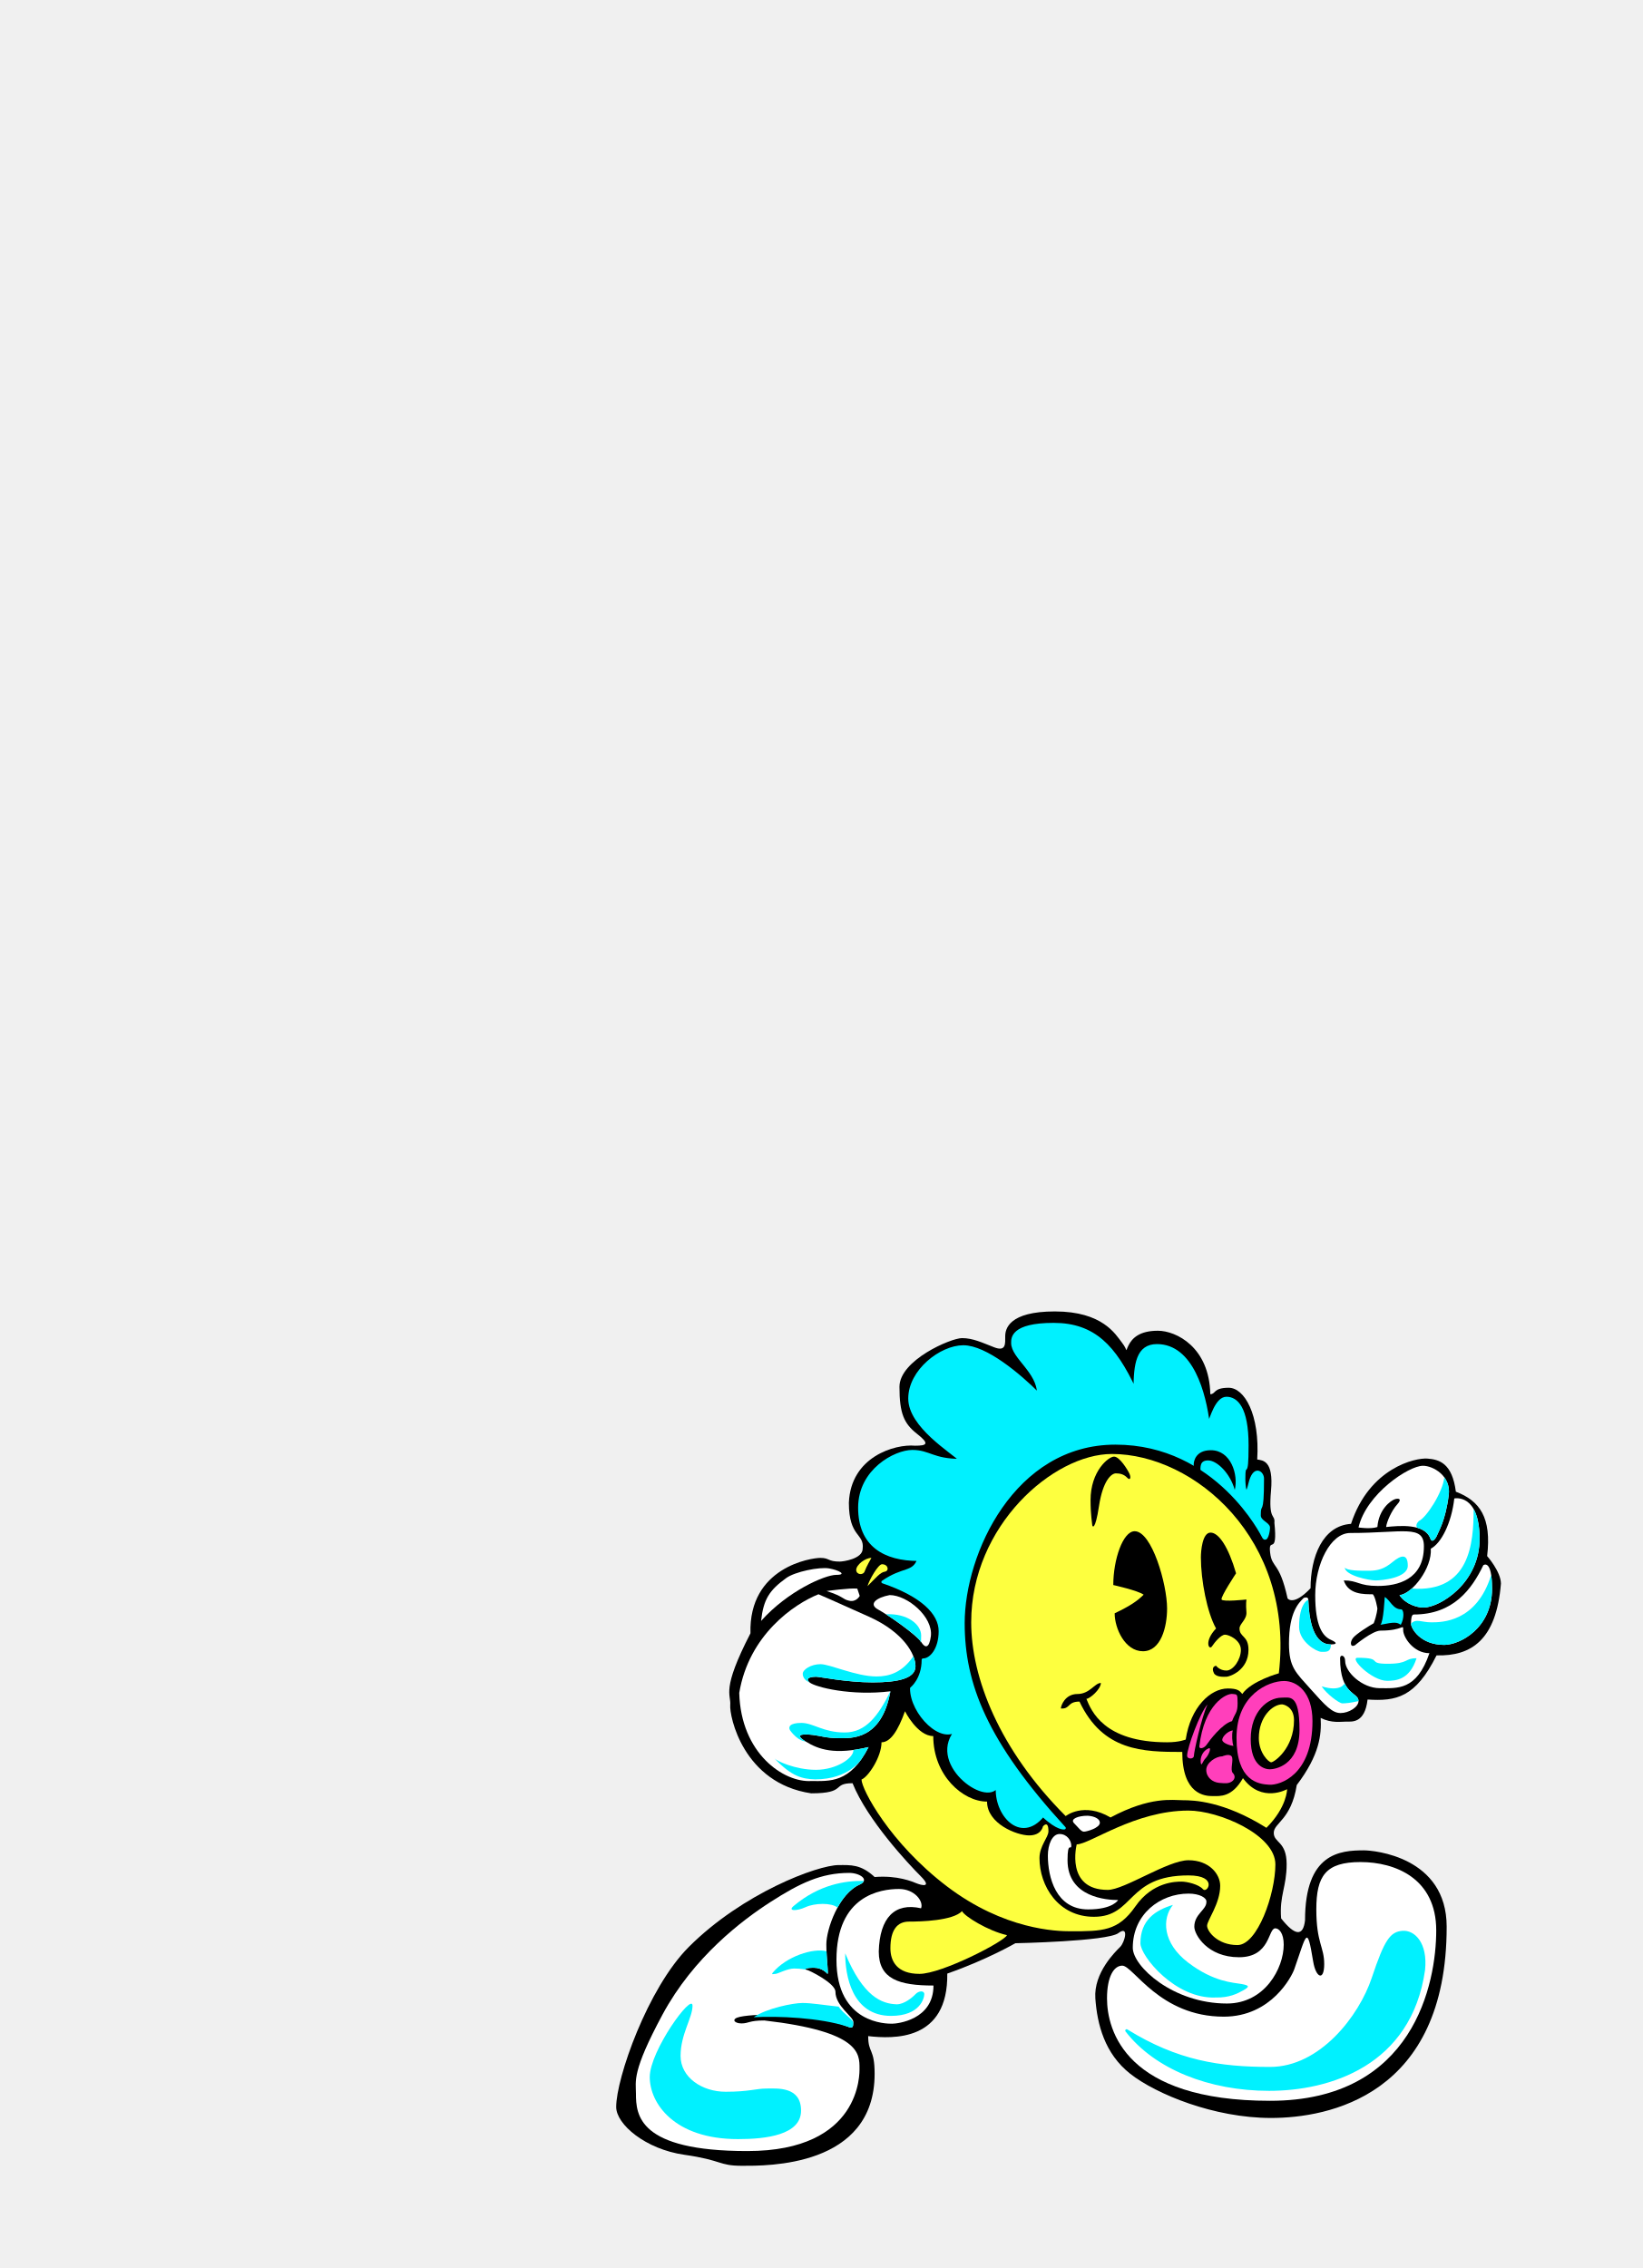
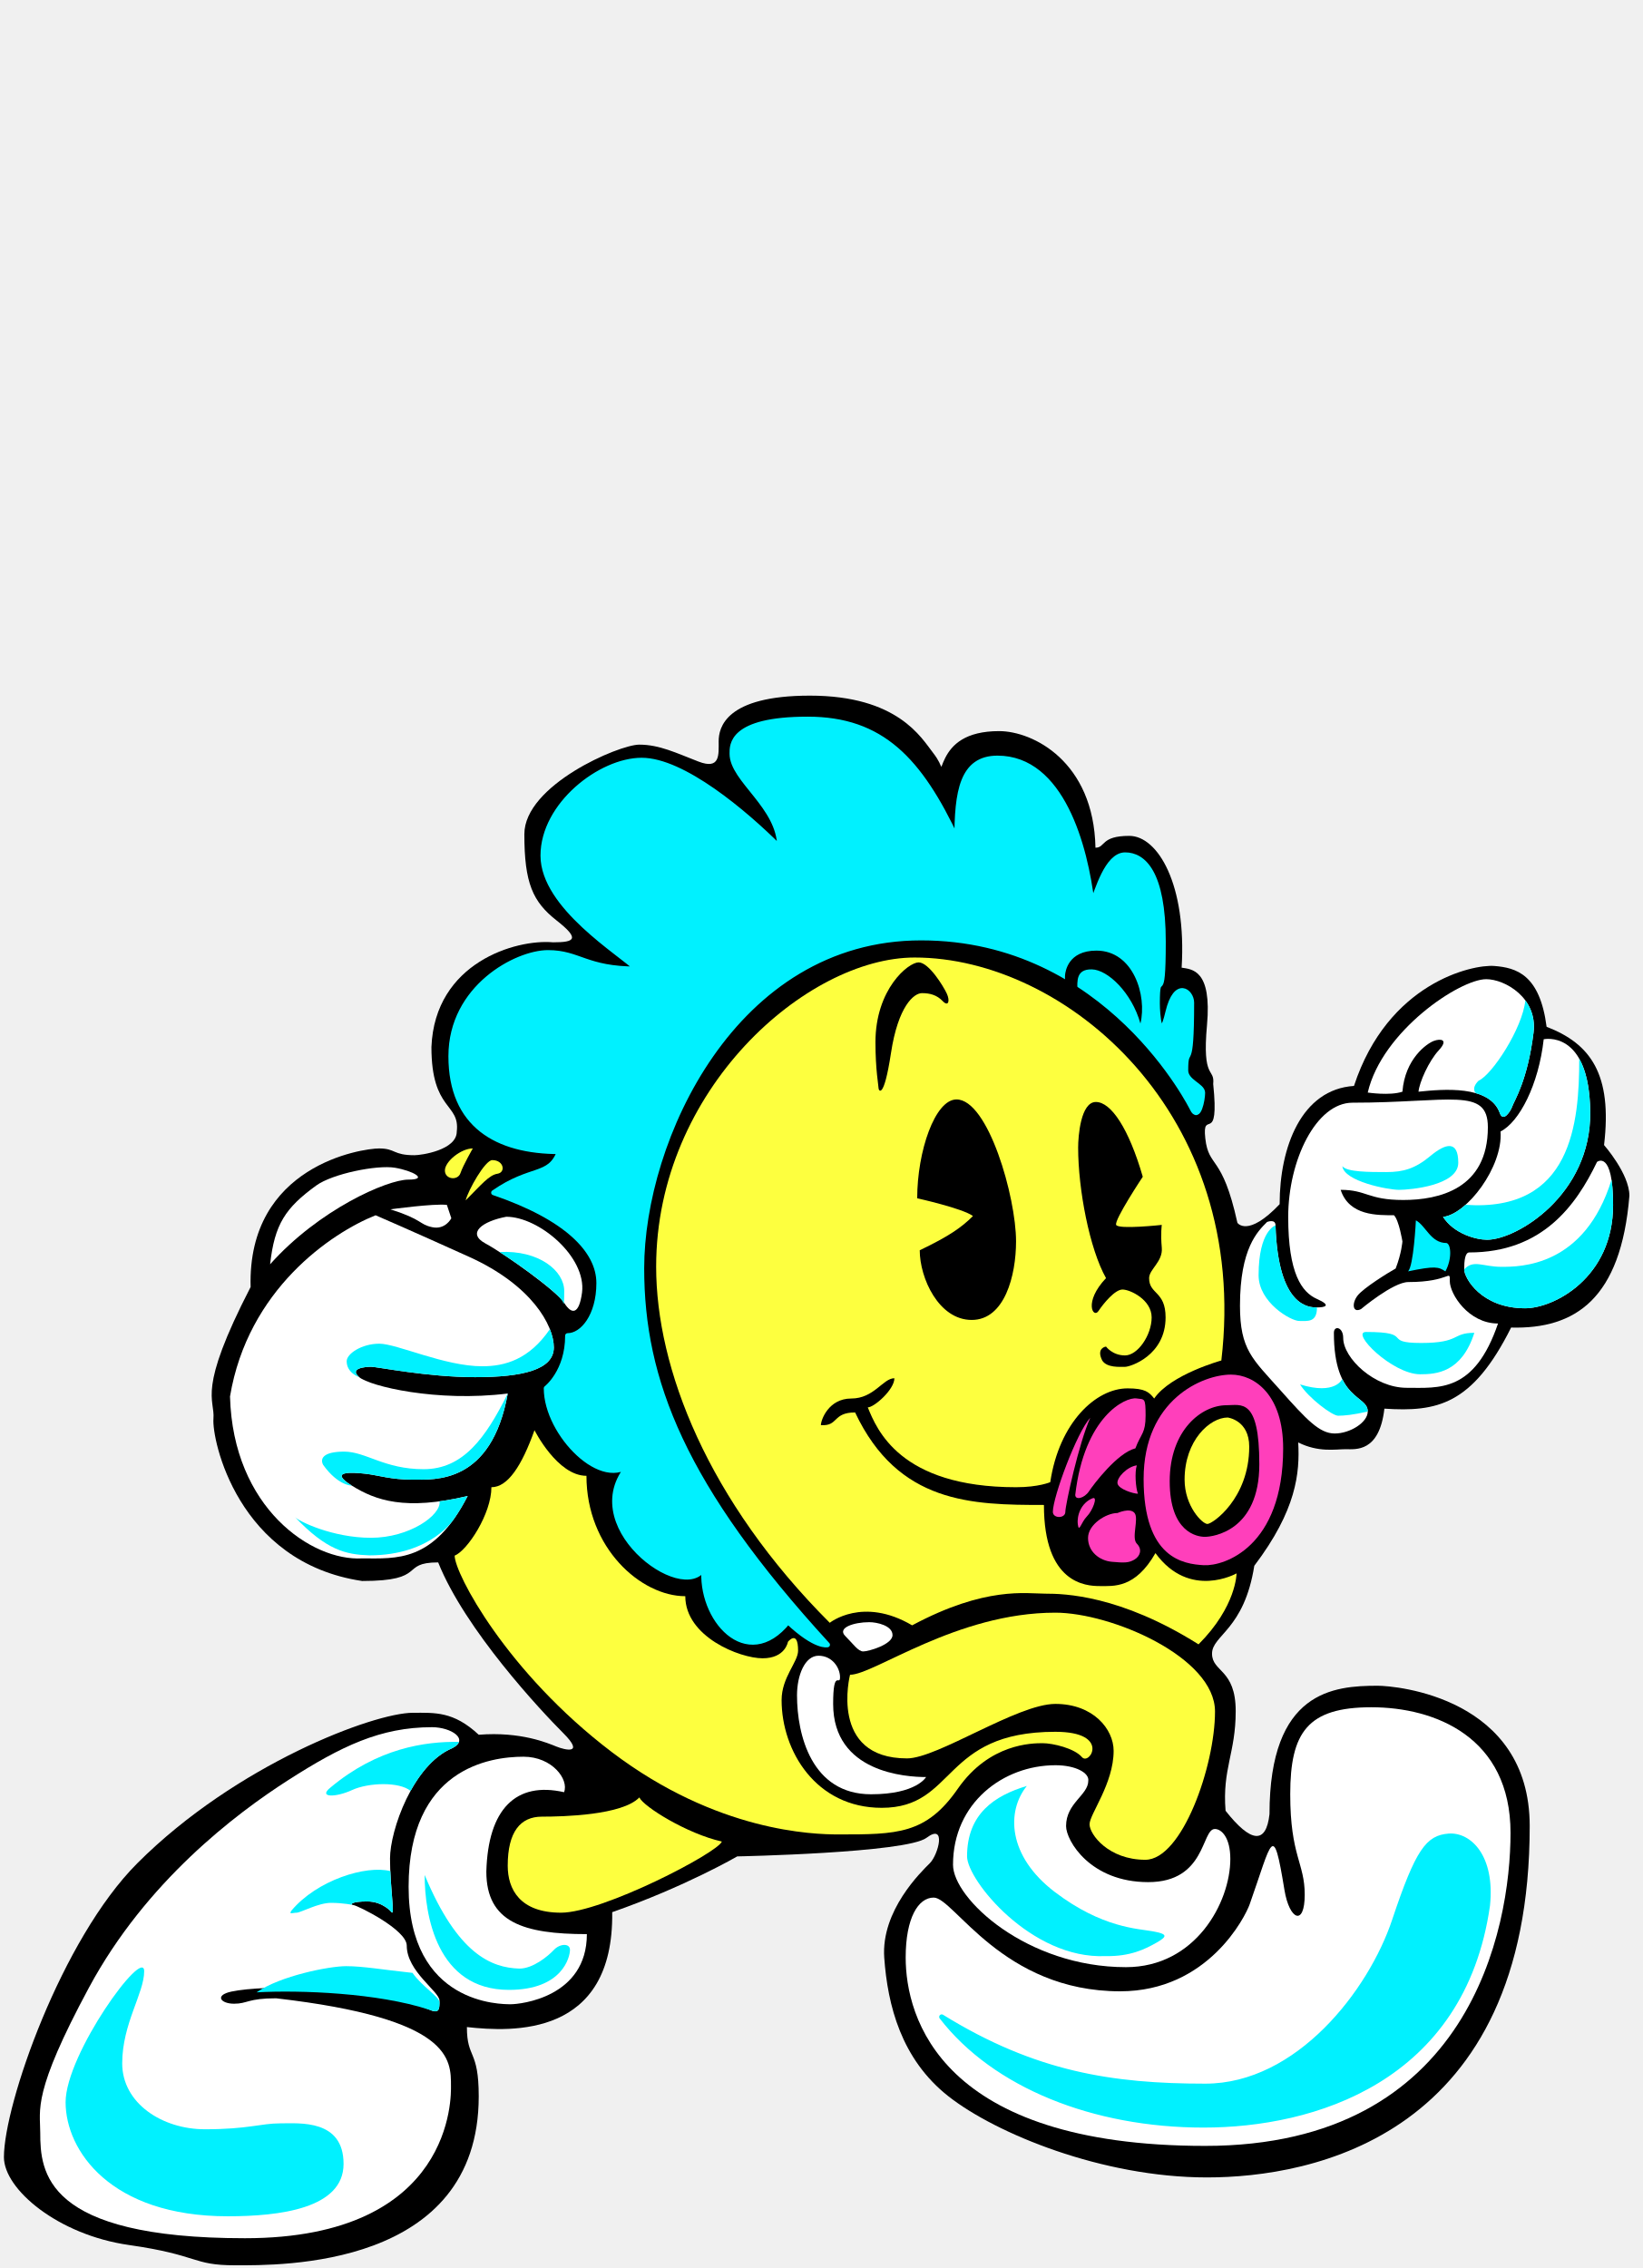
<svg xmlns="http://www.w3.org/2000/svg" viewBox="0 0 793.701 1096.062" height="1096.062" width="793.701" xml:space="preserve" id="svg2" version="1.1">
  <defs id="defs6">
    <clipPath id="clipPath14" clipPathUnits="userSpaceOnUse">
      <path id="path12" d="M -1,9.953 H 594.275 V 832 H -1 Z" />
    </clipPath>
  </defs>
-   <g clip-path="url(#clipPath14)" transform="matrix(1.333333,0,0,-1.333333,1.333333,1109.333)" id="g10">
+   <g clip-path="url(#clipPath14)" transform="matrix(2.449632,0,0,-2.449632,-542.7338,1209.882)" id="g10">
    <path id="path16" style="fill:#000000;fill-opacity:1;fill-rule:nonzero;stroke:none" d="m 381.333,356.666 c -16.666,0 -18,-6.333 -18,-9 0,-2.667 0.333,-5.667 -4,-4 -4.333,1.667 -7.666,3.333 -11.666,3.333 -4,0 -22.667,-7.999 -22.667,-17.666 0,-9.667 1.666,-13.333 6.333,-17 4.667,-3.667 3.668,-4.334 -0.666,-4.334 -7.334,0.667 -23.333,-3.999 -24,-20.666 0,-12.667 5.667,-11 5,-16.667 0,-3.667 -7.001,-4.667 -8.334,-4.667 -4.333,0 -3.666,1.334 -7,1.334 -3.333,0 -26,-3.334 -25.334,-27.334 -10.666,-20.666 -7,-22 -7.333,-26 -0.333,-4 4.667,-28.334 29.334,-32 13,0 7.333,3.667 15,3.667 5.333,-13.333 20.334,-29.334 24.667,-33.667 4.333,-4.333 0.332,-3.332 -1.334,-2.666 -1.666,0.666 -7,3 -15.333,2.333 -5,4.667 -8.667,4.333 -13,4.333 -7.667,0 -34.833,-10.165 -54.334,-29.666 -15.001,-15.001 -26.334,-47.667 -26.334,-58 0,-6.334 10.666,-15.334 24.666,-17.334 14,-2 12.333,-4 21,-4 8.667,0 48.001,-0.666 48.001,33.334 0,9.333 -2.334,7.332 -2.334,13.666 9,-1 29,-2 28.667,22.667 14.333,5 24.667,11 24.667,11 0,0 33.333,0.667 37.333,3.667 4,3 2.334,-3.333 0.667,-5 -1.667,-1.667 -9.666,-9.334 -9,-18.667 0.666,-9.333 3.332,-19.999 12.666,-27.333 9.334,-7.334 30.333,-16 51,-16 20.667,0 63.667,8 63.667,69.333 0,25.333 -26.333,27.667 -30,27.667 -8.667,0 -21.333,-1.001 -21.333,-25.334 -0.667,-6 -3.667,-5.666 -8.667,0.667 -0.667,8.333 2,11.334 2,19.667 0,8.333 -4.667,7.666 -4.667,11.333 0,3.667 6.334,4.666 8.334,17.333 8.333,11 8.999,18.334 8.666,24.334 4,-2 7.334,-1.334 9.334,-1.334 2,0 6.666,-0.667 7.666,8 10.334,-0.666 17.333,0.666 25,16 12.667,-0.333 21.668,5.668 23.334,26.001 0,4.333 -5,10 -5,10 1.666,14 -2.668,20 -11.334,23.333 -1.333,10.333 -6,11.667 -10.333,12 C 512,303.666 495.332,299.999 488.666,279.666 478.333,279 474,267.666 474,256.333 c -6.334,-6.667 -8.334,-3.667 -8.334,-3.667 -3,13.667 -5.666,10.667 -6.333,16.667 -0.667,6 2.836,-1.713 1.562,10.714 0.333,3.333 -2.228,0.619 -1.228,11.619 1,11 -3,11.001 -5,11.334 1,16.333 -4.666,26 -10.333,26 -5.667,0 -4.667,-2.334 -6.667,-2.334 -0.333,17 -12.334,23 -19,23 -6.666,0 -9.332,-2.666 -10.666,-5.333 -1.334,-2.667 -10e-4,-2 -2.334,1 -2.333,3 -7,11.333 -24.333,11.333 z" />
    <path id="path18" style="fill:#fdff3f;fill-opacity:1;fill-rule:nonzero;stroke:none" d="m 351,244 c 0,-20 10.125,-46.125 34.25,-70.25 0,0 6.5,5.25 16.25,-0.5 14.5,7.75 22.5,6.25 26.25,6.25 3.75,0 14.75,-0.25 30.25,-10 7.5,7.5 7.5,14 7.5,14 0,0 -9.25,-5.25 -16,4 -4,-7 -8.25,-6.5 -11,-6.5 -2.75,0 -11,0.5 -11,16 -14.25,0 -28.75,0.25 -37.25,18.25 -4.5,0 -3.25,-2.75 -6.75,-2.5 0,1 1.5,5.25 6,5.25 4.5,0 6.25,4 8.5,4 0,-2.25 -4,-5.75 -5.25,-5.75 C 394.5,212 399,200.5 422,200.5 c 4.5,0 6.75,1 6.75,1 1.75,11.75 9,18.5 15.25,18.5 3.5,0 4.25,-0.75 5.25,-2 3.25,4.75 13.25,7.5 13.25,7.5 5.75,48.75 -30.75,79.5 -60.5,79.5 -21.25,0 -51,-26 -51,-61 z" />
    <path id="path20" style="fill:#fdff3f;fill-opacity:1;fill-rule:nonzero;stroke:none" d="m 463.75,214.25 c -3.5,0 -8.5,-4.5 -8.5,-12.25 0,-5.25 3.5,-8.75 4.5,-8.75 1,0 8.25,5 8.25,15.25 0,5.25 -4.25,5.75 -4.25,5.75 z" />
    <path id="path22" style="fill:#fdff3f;fill-opacity:1;fill-rule:nonzero;stroke:none" d="m 429.75,175.75 c -19.5,0 -35.75,-12.25 -40.5,-12.25 0,0 -4.25,-16.5 11.25,-16.5 6,0 21.75,10.75 29.25,10.75 7.5,0 11.5,-5 11.5,-9.25 0,-6.5 -4.75,-12.5 -4.75,-14.5 0,-2 3.75,-7 11,-7 7.25,0 13.75,18.5 13.75,29.25 0,10.75 -20.5,19.5 -31.5,19.5 z" />
    <path id="path24" style="fill:#ffffff;fill-opacity:1;fill-rule:nonzero;stroke:none" d="m 378.789,159.445 c 0,-7.809 2.886,-19.521 14.599,-19.521 8.996,0 10.863,3.396 10.863,3.396 -3.904,0 -18.333,0.849 -18.333,14.429 0,7.13 1.358,3.394 1.358,5.262 0,1.868 -1.528,4.244 -4.244,4.244 -2.716,0 -4.243,-3.904 -4.243,-7.809 z" />
    <path id="path26" style="fill:#fdff3f;fill-opacity:1;fill-rule:nonzero;stroke:none" d="m 387,132 c 11.5,0 17.25,0 23.5,9 6.25,9 14.75,9 16.75,9 2,0 6.25,-1 7.75,-2.75 1.5,-1.75 5.75,5 -5.25,5 -22.5,0 -19.5,-15 -34.25,-15 -13,0 -19.75,11.25 -19.75,21.25 0,4.5 3.25,7.5 3.25,9.75 0,4.25 -2,1.75 -2,1.75 0,0 -0.5,-3.25 -5,-3.25 -4.5,0 -15.25,4.25 -15.25,12.25 -8.75,0 -19.5,9.5 -19.5,23.75 -5.75,0 -10.25,9 -10.25,9 -2.5,-7 -5.25,-11.25 -8.5,-11.25 0,-5.25 -4.75,-12.5 -7.25,-13.5 0,-3.5 10.25,-23 31,-38.75 C 363,132.5 382,132 387,132 Z" />
    <path id="path28" style="fill:#fdff3f;fill-opacity:1;fill-rule:nonzero;stroke:none" d="m 314.831,267.337 c -2.305,0 -5.505,-2.561 -5.505,-4.353 0,-1.792 2.561,-2.048 3.072,-0.512 0.512,1.536 2.433,4.864 2.433,4.864 z" />
    <path id="path30" style="fill:#000000;fill-opacity:1;fill-rule:nonzero;stroke:none" d="m 403,247.25 c 0,-5.5 3.75,-13.75 10.25,-13.75 6.5,0 8.75,8.75 8.75,15.5 0,8.75 -5.5,28 -11.75,28 -4.25,0 -7.75,-10.25 -7.75,-19.5 0,0 9,-2 11,-3.5 -2.25,-2.25 -4.75,-4 -10.5,-6.75 z" />
    <path id="path32" style="fill:#000000;fill-opacity:1;fill-rule:nonzero;stroke:none" d="m 434.25,267.5 c 0,-8.25 2.25,-20 5.5,-25.75 -4.5,-4.75 -2.5,-8 -1.5,-6.5 1,1.5 3.25,4.25 4.75,4.25 1.5,0 5.75,-2 5.75,-5.5 0,-3.5 -2.75,-7.5 -5.25,-7.5 -2.5,0 -3.75,1.75 -3.75,1.75 0,0 -2,-0.25 -0.75,-2.75 0.922,-1.455 3.438,-1.25 4.5,-1.25 1.062,0 8,2.25 8,9.75 0,5.25 -3.25,4.5 -3.25,7.75 0,1.75 2.75,3.25 2.5,6 -0.25,2.75 0,4.5 0,4.5 0,0 -8.562,-0.938 -9,0 -0.438,0.938 5.25,9.5 5.25,9.5 -2.75,9.5 -6.25,14.75 -9.25,14.75 -3,0 -3.5,-6.75 -3.5,-9 z" />
    <path id="path34" style="fill:#000000;fill-opacity:1;fill-rule:nonzero;stroke:none" d="m 394.263,288.262 c 0,-5.398 0.611,-8.54 0.611,-9.031 0,-0.491 1.029,-2.434 2.447,6.891 1.418,9.324 4.535,11.851 6.116,11.851 1.581,0 2.941,-0.364 4.087,-1.565 1.145,-1.2 1.473,0.054 0.818,1.472 -0.654,1.418 -3.545,6.162 -5.562,6.162 -2.018,0 -8.518,-5.255 -8.518,-15.779 z" />
    <path id="path36" style="fill:#00f1ff;fill-opacity:1;fill-rule:nonzero;stroke:#00f1ff;stroke-width:1;stroke-linecap:round;stroke-linejoin:round;stroke-miterlimit:4;stroke-dasharray:none;stroke-opacity:1" d="m 380.9,352.019 c -15.244,0 -14.92,-5.189 -14.92,-6.811 0,-5.189 9.406,-10.379 9.406,-18.487 -6.973,6.973 -19.137,17.189 -27.244,17.189 -8.107,0 -19.459,-8.756 -19.459,-18.811 0,-10.055 15.405,-19.298 18.486,-22.379 -10.054,0 -11.351,3.243 -17.514,3.243 -6.162,0 -19.136,-6.811 -19.136,-20.433 0,-13.622 9.082,-18.812 21.406,-18.812 -1.946,-5.188 -5.515,-2.918 -12.974,-8.107 14.271,-4.865 20.757,-11.351 20.757,-17.838 0,-6.487 -3.243,-10.379 -6.162,-10.379 0,-7.135 -4.216,-10.379 -4.216,-10.379 0,-9.081 11.352,-20.433 16.865,-14.595 -11.676,-12 10.378,-28.216 14.271,-20.757 -0.974,-10.054 8.432,-20.756 16.54,-10.702 5.514,-5.189 7.784,-4.541 7.784,-4.541 -28.541,31.136 -36.649,52.218 -36.649,74.272 0,25.297 18.162,65.189 55.136,65.189 36.974,0 53.515,-33.73 53.515,-33.73 1.176,-2.429 2.011,1.746 2.011,3.166 0,1.42 -3.34,2.171 -3.34,4.426 0,5.511 1.169,-1.169 1.169,13.36 0,2.171 -3.091,4.76 -4.677,-1.921 -1.586,-6.681 -2.087,-0.419 -2.087,1.753 0,7.599 1.169,-1.503 1.169,12.191 0,13.694 -3.925,17.118 -7.516,17.118 -3.591,0 -5.522,-7.245 -6.522,-9.579 -1.333,11.333 -6.001,28.666 -18.667,28.666 -7,0 -8,-6.667 -8,-16 C 403,344 395.468,352.019 380.9,352.019 Z" />
    <path id="path38" style="fill:#000000;fill-opacity:1;fill-rule:nonzero;stroke:none" d="m 437.856,306.363 c -5.644,0 -6.131,-4.189 -6.191,-4.856 -0.06,-0.667 0.061,-1.517 0.304,-2.366 0.243,-0.85 2.124,-2.367 2.124,-0.607 0,1.76 -0.304,4.188 2.853,4.127 3.156,-0.06 7.891,-4.612 9.59,-10.682 1.335,5.523 -1.396,14.384 -8.679,14.384 z" />
    <path id="path40" style="fill:#ffffff;fill-opacity:1;fill-rule:nonzero;stroke:none" d="m 393.048,173.874 c -3.056,0 -6.365,-1.103 -4.753,-2.716 1.612,-1.612 2.546,-3.056 3.564,-3.056 1.018,0 5.771,1.358 5.771,3.226 0,1.867 -3.056,2.546 -4.583,2.546 z" />
    <path id="path42" style="fill:#fdff3f;fill-opacity:1;fill-rule:nonzero;stroke:none" d="m 318.672,265.033 c -1.408,0 -4.736,-5.889 -5.249,-7.938 3.072,3.072 4.607,4.993 6.272,5.249 1.665,0.256 1.28,2.688 -1.023,2.688 z" />
    <path id="path44" style="fill:#ffffff;fill-opacity:1;fill-rule:nonzero;stroke:none" d="m 429.771,145.653 c -10.293,0 -20.205,-7.434 -20.205,-19.633 0,-6.671 14.486,-20.205 34.119,-20.205 13.725,0 20.586,12.771 20.586,21.349 0,4.193 -1.716,5.909 -3.05,5.909 -2.668,0 -1.715,-10.483 -13.151,-10.483 -11.437,0 -16.202,8.195 -16.202,11.055 0,4.575 4.384,6.1 4.384,8.959 0.19,1.525 -2.478,3.05 -6.481,3.05 z" />
    <path id="path46" style="fill:#ffffff;fill-opacity:1;fill-rule:nonzero;stroke:none" d="m 400.226,107.722 c 0,-11.817 6.863,-37.169 59.09,-37.169 52.227,0 60.233,42.888 60.233,61.758 0,18.87 -14.868,24.779 -27.448,24.779 -12.58,0 -16.011,-4.955 -16.011,-17.154 0,-12.199 2.859,-13.534 2.859,-19.824 0,-6.29 -3.023,-5.025 -4.003,0.953 -2.253,13.755 -2.398,9.765 -6.862,-2.859 -0.853,-2.411 -8.196,-17.154 -25.542,-17.154 -23.254,0 -32.785,18.489 -36.787,18.489 -3.05,0 -5.528,-4.004 -5.528,-11.818 z" />
    <path id="path48" style="fill:#00f1ff;fill-opacity:1;fill-rule:nonzero;stroke:#00f1ff;stroke-width:1;stroke-linecap:round;stroke-linejoin:round;stroke-miterlimit:4;stroke-dasharray:none;stroke-opacity:1" d="m 459,74.666 c 21.667,0 51.077,8.885 56,43.333 1,9.667 -3.666,14 -7.666,13.667 -4,-0.333 -6,-2.667 -10.667,-16.667 -4.667,-14 -18.999,-32.666 -37.333,-32.666 -18.334,0 -33.667,2.333 -52,13.666 10.439,-13.511 29.999,-21.333 51.666,-21.333 21.667,0 50.333,8.999 56,43.333" />
    <path id="path50" style="fill:#00f1ff;fill-opacity:1;fill-rule:nonzero;stroke:none" d="m 412.334,127.666 c 0,-4.667 12.666,-20.334 27.333,-19.667 4.853,-0.103 7.826,1.384 10.057,2.658 2.231,1.274 2.124,1.7 -0.743,2.231 -2.867,0.53 -9.984,0.637 -19.331,7.753 -9.347,7.116 -9.559,15.932 -5.522,20.924 -6.373,-1.912 -11.793,-5.492 -11.793,-13.899 z" />
    <path id="path52" style="fill:#ffffff;fill-opacity:1;fill-rule:nonzero;stroke:none" d="m 306.781,153.156 c -10.162,0 -17.917,-3.744 -28.347,-10.43 -10.43,-6.686 -28.079,-20.056 -39.311,-40.915 -11.232,-20.859 -9.627,-24.059 -9.627,-28.614 0,-7.756 0.802,-20.859 40.381,-20.859 41.45,0 40.648,28.347 40.648,29.951 0,5.349 0.268,13.371 -34.498,17.383 -5.616,0 -5.616,-1.069 -8.29,-1.069 -2.674,0 -3.913,1.682 -0.501,2.4 6.374,1.347 26.574,1.347 38.873,-3.501 2.065,-0.987 2.155,-0.089 2.155,1.706 0,1.795 -6.464,5.745 -6.464,10.862 0,3.143 -9.696,7.9 -10.504,7.99 -0.808,0.09 -0.449,0.718 2.693,0.718 3.142,0 4.848,-2.154 4.848,-2.154 0.629,-0.629 -0.338,5.127 -0.338,10.627 0,5.5 4.5,18.5 12.25,21.75 3.5,1.75 -0.188,4.156 -3.969,4.156 z" />
    <path id="path54" style="fill:#00f1ff;fill-opacity:1;fill-rule:nonzero;stroke:none" d="m 291.297,118.06 c -0.808,0.09 -0.449,0.718 2.693,0.718 3.142,0 4.848,-2.154 4.848,-2.154 0.534,-0.534 -0.083,3.536 -0.281,8.143 -4.83,1.213 -14.47,-1.797 -19.487,-7.773 -0.611,-0.872 0.217,-0.436 1.003,-0.436 0.786,0 4.261,1.944 6.761,1.944 2.5,0 4.463,-0.44 4.463,-0.44 z" />
    <path id="path56" style="fill:#00f1ff;fill-opacity:1;fill-rule:nonzero;stroke:none" d="m 272.168,100.848 c 8.776,0.479 23.96,-0.134 33.941,-3.392 2.065,-0.817 2.155,-0.074 2.155,1.413 0,1.088 -3.468,3.135 -5.323,5.817 -5.941,0.636 -9.774,1.326 -13.108,1.326 -3.333,0 -12.997,-1.91 -17.665,-5.165 z" />
    <path id="path58" style="fill:#00f1ff;fill-opacity:1;fill-rule:nonzero;stroke:none" d="m 302.553,140.587 c 2.041,3.707 4.809,6.992 8.197,8.413 0.793,0.397 1.217,0.826 1.355,1.255 C 305.422,150.378 296,149 286.75,141.25 c -2.5,-2 1,-2 4.25,-0.5 3.25,1.5 9.355,1.674 11.553,-0.163 z" />
    <path id="path60" style="fill:#00f1ff;fill-opacity:1;fill-rule:nonzero;stroke:none" d="m 266.5,56.667 c 10.166,0 22.834,1.5 22.834,10.333 0,8.833 -8.666,8 -12.5,8 C 273,75 270.5,73.833 262,73.833 c -8.5,0 -16.334,5.166 -16.334,13 0,7.834 4.333,13.834 4.333,18.167 0,5 -15.5,-16.333 -15.5,-25.833 0,-9.5 8.834,-22.5 32,-22.5 z" />
    <path id="path62" style="fill:#ffffff;fill-opacity:1;fill-rule:nonzero;stroke:none" d="m 324.833,147.333 c -6.666,0 -22.666,-2.332 -22.666,-25.666 0,-23.334 18.332,-23.167 20.166,-23.167 1.834,0 15,1.333 15,13.833 -12.5,0 -19.833,2.334 -19.833,12.334 0.333,12.333 5.833,17.833 15.333,15.666 1,2.5 -2.334,7 -8,7 z" />
    <path id="path64" style="fill:#00f1ff;fill-opacity:1;fill-rule:nonzero;stroke:none" d="m 305.333,124 c 0,-7.892 2.376,-22.667 16.63,-22.667 10.611,0 12.037,6.549 12.037,7.893 0,1.343 -1.978,1.26 -3.167,0 -1.189,-1.261 -4.119,-3.694 -6.811,-3.694 -5.543,0.168 -12.195,2.853 -18.689,18.469 z" />
    <path id="path66" style="fill:#fdff3f;fill-opacity:1;fill-rule:nonzero;stroke:none" d="m 321.719,125.825 c 0,-4.632 2.386,-9.264 10.526,-9.264 8.141,0 30.878,11.789 31.72,14.035 -6.877,1.544 -15.438,6.878 -16.28,8.702 -3.369,-3.509 -15.018,-3.79 -19.229,-3.79 -4.211,0 -6.737,-2.946 -6.737,-9.684 z" />
    <path id="path68" style="fill:#ffffff;fill-opacity:1;fill-rule:nonzero;stroke:none" d="m 466.176,236.302 c 0,-8.68 2.504,-10.515 7.845,-16.523 5.341,-6.009 7.845,-8.68 10.849,-8.68 3.004,0 6.51,2.17 6.51,4.34 0,3.338 -6.677,2.003 -6.677,15.522 0,1.502 1.836,1.168 1.836,-1.002 0,-4.006 6.175,-9.847 12.518,-9.847 6.343,0 13.354,-1.001 18.026,12.685 -5.842,0 -9.514,5.841 -9.514,8.345 0,2.504 0.166,-0.167 -8.179,-0.167 -3.004,0 -9.347,-5.341 -9.347,-5.341 -1.669,-0.834 -1.835,1.169 -0.667,2.671 1.168,1.502 6.009,4.507 7.511,5.341 1.168,3.004 1.335,5.341 1.335,5.341 0,0 -0.667,4.173 -1.669,5.174 -3.172,0 -8.845,-0.167 -10.515,5.007 5.174,0 5.341,-2.003 12.351,-2.003 7.01,0 16.69,2.169 16.69,14.354 0,8.012 -7.511,4.841 -26.705,4.841 -7.177,0 -12.684,-11.35 -12.684,-22.532 0,-11.183 2.671,-14.854 5.675,-16.189 3.004,-1.335 1.502,-1.669 0,-1.669 -1.502,0 -7.677,0 -8.178,16.189 0,1.335 -1.67,0.668 -1.67,0.668 -1.836,-1.836 -5.341,-5.174 -5.341,-16.523 z" />
    <path id="path70" style="fill:#00f1ff;fill-opacity:1;fill-rule:nonzero;stroke:none" d="m 486.344,221.848 c 1.978,-4.031 5.035,-4.15 5.035,-6.409 -2.837,-0.668 -4.672,-0.834 -5.841,-0.834 -1.169,0 -5.842,3.504 -7.511,6.175 7.01,-2.17 8.316,1.068 8.316,1.068 z" />
    <path id="path72" style="fill:#00f1ff;fill-opacity:1;fill-rule:nonzero;stroke:none" d="m 473.187,252.157 c 0.501,-16.189 6.676,-16.189 8.178,-16.189 0,-3.004 -1.835,-2.671 -3.504,-2.671 -1.669,0 -8.012,3.672 -8.012,9.013 0,8.847 3.338,9.848 3.338,9.848 z" />
    <path id="path74" style="fill:#00f1ff;fill-opacity:1;fill-rule:nonzero;stroke:none" d="m 497.555,259.167 c 2.17,0 11.684,0.834 11.684,5.341 0,4.507 -2.503,3.84 -5.508,1.336 -3.005,-2.504 -5.34,-3.172 -8.679,-3.172 -3.339,0 -7.846,0.001 -8.68,1.169 0.334,-3.005 9.013,-4.674 11.183,-4.674 z" />
    <path id="path76" style="fill:#00f1ff;fill-opacity:1;fill-rule:nonzero;stroke:none" d="m 501.728,222.782 c 3.171,0 8.178,0.335 10.682,8.179 -4.507,0 -2.67,-2.003 -10.515,-2.003 -7.845,0 -1.168,2.17 -10.849,2.17 -3.172,0 5.174,-8.346 10.682,-8.346 z" />
    <path id="path78" style="fill:#ffffff;fill-opacity:1;fill-rule:nonzero;stroke:none" d="m 514.746,300.726 c -5.174,0 -20.528,-10.18 -23.366,-22.364 0,0 4.34,-0.667 6.843,0.167 0.501,6.509 4.839,9.513 6.175,10.014 1.336,0.501 3.005,0.334 1.002,-1.836 -2.003,-2.17 -3.839,-6.342 -4.006,-8.178 4.84,0.5 14.02,1.335 16.022,-4.173 0.668,-2.003 2.17,0.333 2.504,1.335 0.334,1.002 3.005,5.007 4.173,14.521 0.834,6.843 -5.675,10.515 -9.347,10.515 z" />
    <path id="path80" style="fill:#00f1ff;fill-opacity:1;fill-rule:nonzero;stroke:none" d="m 512.709,278.237 c 2.178,-0.631 3.952,-1.806 4.707,-3.882 0.668,-2.003 2.17,0.333 2.504,1.335 0.334,1.002 3.005,5.007 4.173,14.521 0.312,2.566 -0.407,4.687 -1.622,6.334 -0.548,-5.499 -6.556,-14.68 -9.227,-15.848 -1.586,-1.586 -0.535,-2.46 -0.535,-2.46 z" />
    <path id="path82" style="fill:#ffffff;fill-opacity:1;fill-rule:nonzero;stroke:none" d="m 514.913,249.32 c 5.841,0 20.529,8.846 20.362,25.202 -0.167,16.356 -9.18,14.354 -9.18,14.354 -1.002,-9.013 -4.841,-16.357 -8.513,-18.192 0.501,-7.01 -6.677,-16.357 -11.35,-16.857 2.17,-3.338 6.511,-4.506 8.68,-4.506 z" />
    <path id="path84" style="fill:#00f1ff;fill-opacity:1;fill-rule:nonzero;stroke:none" d="m 510.672,256.211 c -1.525,-1.355 -3.087,-2.24 -4.439,-2.385 2.17,-3.338 6.511,-4.506 8.68,-4.506 5.841,0 20.529,8.846 20.362,25.202 -0.052,5.063 -0.951,8.368 -2.169,10.517 -9e-4,-12.687 -1.473,-30.282 -22.434,-28.828 z" />
    <path id="path86" style="fill:#ffffff;fill-opacity:1;fill-rule:nonzero;stroke:none" d="m 522.424,235.801 c 5.674,0 17.358,6.009 17.358,20.362 0,11.016 -3.171,8.512 -3.171,8.512 -4.173,-8.679 -10.848,-17.858 -25.202,-17.858 -0.835,0 -1.002,-1.669 -1.002,-3.338 0,-1.669 3.339,-7.678 12.018,-7.678 z" />
    <path id="path88" style="fill:#00f1ff;fill-opacity:1;fill-rule:nonzero;stroke:none" d="m 539.473,261.15 c 0.19,-1.234 0.309,-2.858 0.309,-4.987 0,-14.354 -11.684,-20.362 -17.358,-20.362 -8.679,0 -12.018,6.009 -12.018,7.678 1.836,2.003 3.672,0.5 7.344,0.5 3.672,0 16.407,-0.039 21.723,17.172 z" />
    <path id="path90" style="fill:#00f1ff;fill-opacity:1;fill-rule:nonzero;stroke:none" d="m 500.879,253.153 c 0,0 -0.447,-9.176 -1.566,-10.071 5.371,1.119 6.043,0.895 7.386,0 1.343,2.462 1.119,5.371 0.224,5.595 -3.133,0 -4.028,3.357 -6.043,4.476 z" />
    <path id="path92" style="fill:#ffffff;fill-opacity:1;fill-rule:nonzero;stroke:none" d="m 293.012,186.46 c 6.74,0 14.065,-0.878 20.805,12.308 -12.307,-2.931 -18.167,-0.88 -22.856,2.051 -4.689,2.931 0,2.637 2.637,2.344 2.637,-0.293 4.981,-1.172 9.377,-1.172 4.396,0 15.53,-0.879 18.754,16.996 -14.065,-1.758 -27.252,1.466 -29.303,3.224 -2.051,1.758 1.172,2.051 2.344,2.051 1.172,0 11.136,-2.051 20.513,-2.051 9.377,0 15.53,1.465 15.53,5.86 0,4.396 -4.396,12.308 -16.703,17.875 -12.307,5.567 -18.46,8.205 -18.46,8.205 -8.791,-3.517 -25.201,-14.651 -28.717,-35.75 0.586,-21.977 16.117,-32.526 26.08,-31.94 z" />
    <path id="path94" style="fill:#00f1ff;fill-opacity:1;fill-rule:nonzero;stroke:none" d="m 311.217,194.384 c 0.875,1.254 1.742,2.705 2.601,4.384 -2.01,-0.478 -3.848,-0.824 -5.537,-1.055 0.32,-2.734 -5.952,-7.191 -13.545,-7.191 -7.593,0 -14.361,3.302 -15.021,4.127 6.272,-6.603 10.069,-7.428 14.691,-7.593 12.38,0 16.811,7.328 16.811,7.328 z" />
    <path id="path96" style="fill:#00f1ff;fill-opacity:1;fill-rule:nonzero;stroke:none" d="m 292.426,222.21 c -2.051,1.758 1.172,2.051 2.344,2.051 1.172,0 11.136,-2.051 20.513,-2.051 9.377,0 15.53,1.465 15.53,5.86 0,1.034 -0.243,2.264 -0.776,3.611 -4.104,-6.001 -8.891,-7.321 -13.348,-7.321 -7.428,0 -16.837,4.456 -20.303,4.456 -3.466,0 -6.438,-1.98 -6.438,-3.466 0,-2.311 2.478,-3.141 2.478,-3.141 z" />
    <path id="path98" style="fill:#00f1ff;fill-opacity:1;fill-rule:nonzero;stroke:none" d="m 290.961,200.818 c -4.689,2.931 0,2.637 2.637,2.344 2.637,-0.293 4.981,-1.172 9.377,-1.172 4.396,0 15.53,-0.879 18.754,16.996 -4.38,-8.822 -8.837,-14.93 -16.595,-14.93 -7.758,0 -11.389,3.467 -15.681,3.467 -4.292,0 -4.787,-1.484 -4.127,-2.641 2.971,-4.127 5.635,-4.064 5.635,-4.064 z" />
    <path id="path100" style="fill:#ffffff;fill-opacity:1;fill-rule:nonzero;stroke:none" d="m 309.715,256.201 c -2.637,0.293 -11.135,-0.879 -11.135,-0.879 6.446,-2.051 5.568,-2.931 8.205,-3.517 2.637,-0.586 3.809,1.759 3.809,1.759 z" />
    <path id="path102" style="fill:#ffffff;fill-opacity:1;fill-rule:nonzero;stroke:none" d="m 321.437,253.857 c -4.689,-0.88 -7.912,-3.225 -4.103,-5.275 3.81,-2.051 14.064,-9.376 15.53,-11.721 1.466,-2.345 2.931,-2.345 3.517,2.051 0.879,7.033 -8.498,14.945 -14.944,14.945 z" />
    <path id="path104" style="fill:#00f1ff;fill-opacity:1;fill-rule:nonzero;stroke:none" d="m 332.609,237.116 c -1.187,1.897 -7.871,6.8 -12.495,9.786 7.8,0.401 12.751,-3.725 12.751,-7.686 0,-3.961 -0.256,-2.1 -0.256,-2.1 z" />
    <path id="path106" style="fill:#ffffff;fill-opacity:1;fill-rule:nonzero;stroke:none" d="m 283.928,260.011 c -6.069,-4.415 -8.205,-7.618 -9.084,-15.53 9.67,10.842 23.15,16.702 27.253,16.702 4.103,0 0.878,1.759 -2.638,2.345 -3.516,0.586 -12.308,-1.172 -15.531,-3.517 z" />
    <path id="path108" style="fill:#ff3fbb;fill-opacity:1;fill-rule:nonzero;stroke:none" d="m 464.399,222.716 c -5.596,0 -17.233,-4.924 -17.233,-20.59 0,-15.666 7.834,-16.786 11.862,-17.01 4.028,-0.224 15.666,3.582 15.666,23.053 0,10.519 -5.595,14.547 -10.295,14.547 m -5.147,-32.004 c -1.567,0 -6.939,0.895 -6.939,10.966 0,10.07 6.267,14.995 11.19,14.995 2.909,0 6.49,1.566 6.49,-11.638 0,-13.204 -9.176,-14.323 -10.742,-14.323 z" />
    <path id="path110" style="fill:#ff3fbb;fill-opacity:1;fill-rule:nonzero;stroke:none" d="m 445.766,218.016 c -2.216,0.316 -10.294,-3.581 -12.085,-19.023 0,-1.119 1.791,-0.671 2.686,0.672 0.894,1.343 5.595,7.61 9.176,8.505 1.125,2.998 2.014,2.91 2.014,6.49 0,3.58 -0.224,3.133 -1.79,3.356 z" />
    <path id="path112" style="fill:#ff3fbb;fill-opacity:1;fill-rule:nonzero;stroke:none" d="m 436.647,214.211 c -2.686,-2.91 -7.386,-15.665 -7.386,-18.575 0,-1.343 2.462,-1.343 2.462,0 0,1.343 2.686,13.651 4.924,18.575 z" />
    <path id="path114" style="fill:#ff3fbb;fill-opacity:1;fill-rule:nonzero;stroke:none" d="m 442.019,195.412 c -2.238,0 -5.818,-2.238 -5.818,-4.924 0,-2.686 2.237,-4.477 4.699,-4.7 2.462,-0.224 3.357,-0.225 4.477,0.447 1.119,0.672 1.566,2.015 0.447,3.134 -1.119,1.119 0.448,4.925 -0.447,6.043 -0.895,1.118 -3.357,0 -3.357,0 z" />
    <path id="path116" style="fill:#ff3fbb;fill-opacity:1;fill-rule:nonzero;stroke:none" d="m 445.823,204.811 c -1.896,-0.237 -4.028,-2.462 -3.805,-3.581 0.224,-1.119 3.134,-2.014 4.028,-2.014 -0.448,1.119 -0.671,4.252 -0.224,5.595 z" />
    <path id="path118" style="fill:#ff3fbb;fill-opacity:1;fill-rule:nonzero;stroke:none" d="m 437.095,198.321 c -2.246,-0.9 -3.133,-3.357 -2.909,-5.147 0.224,-1.791 0.673,0.447 1.791,1.566 1.118,1.119 2.236,4.029 1.118,3.581 z" />
  </g>
</svg>
